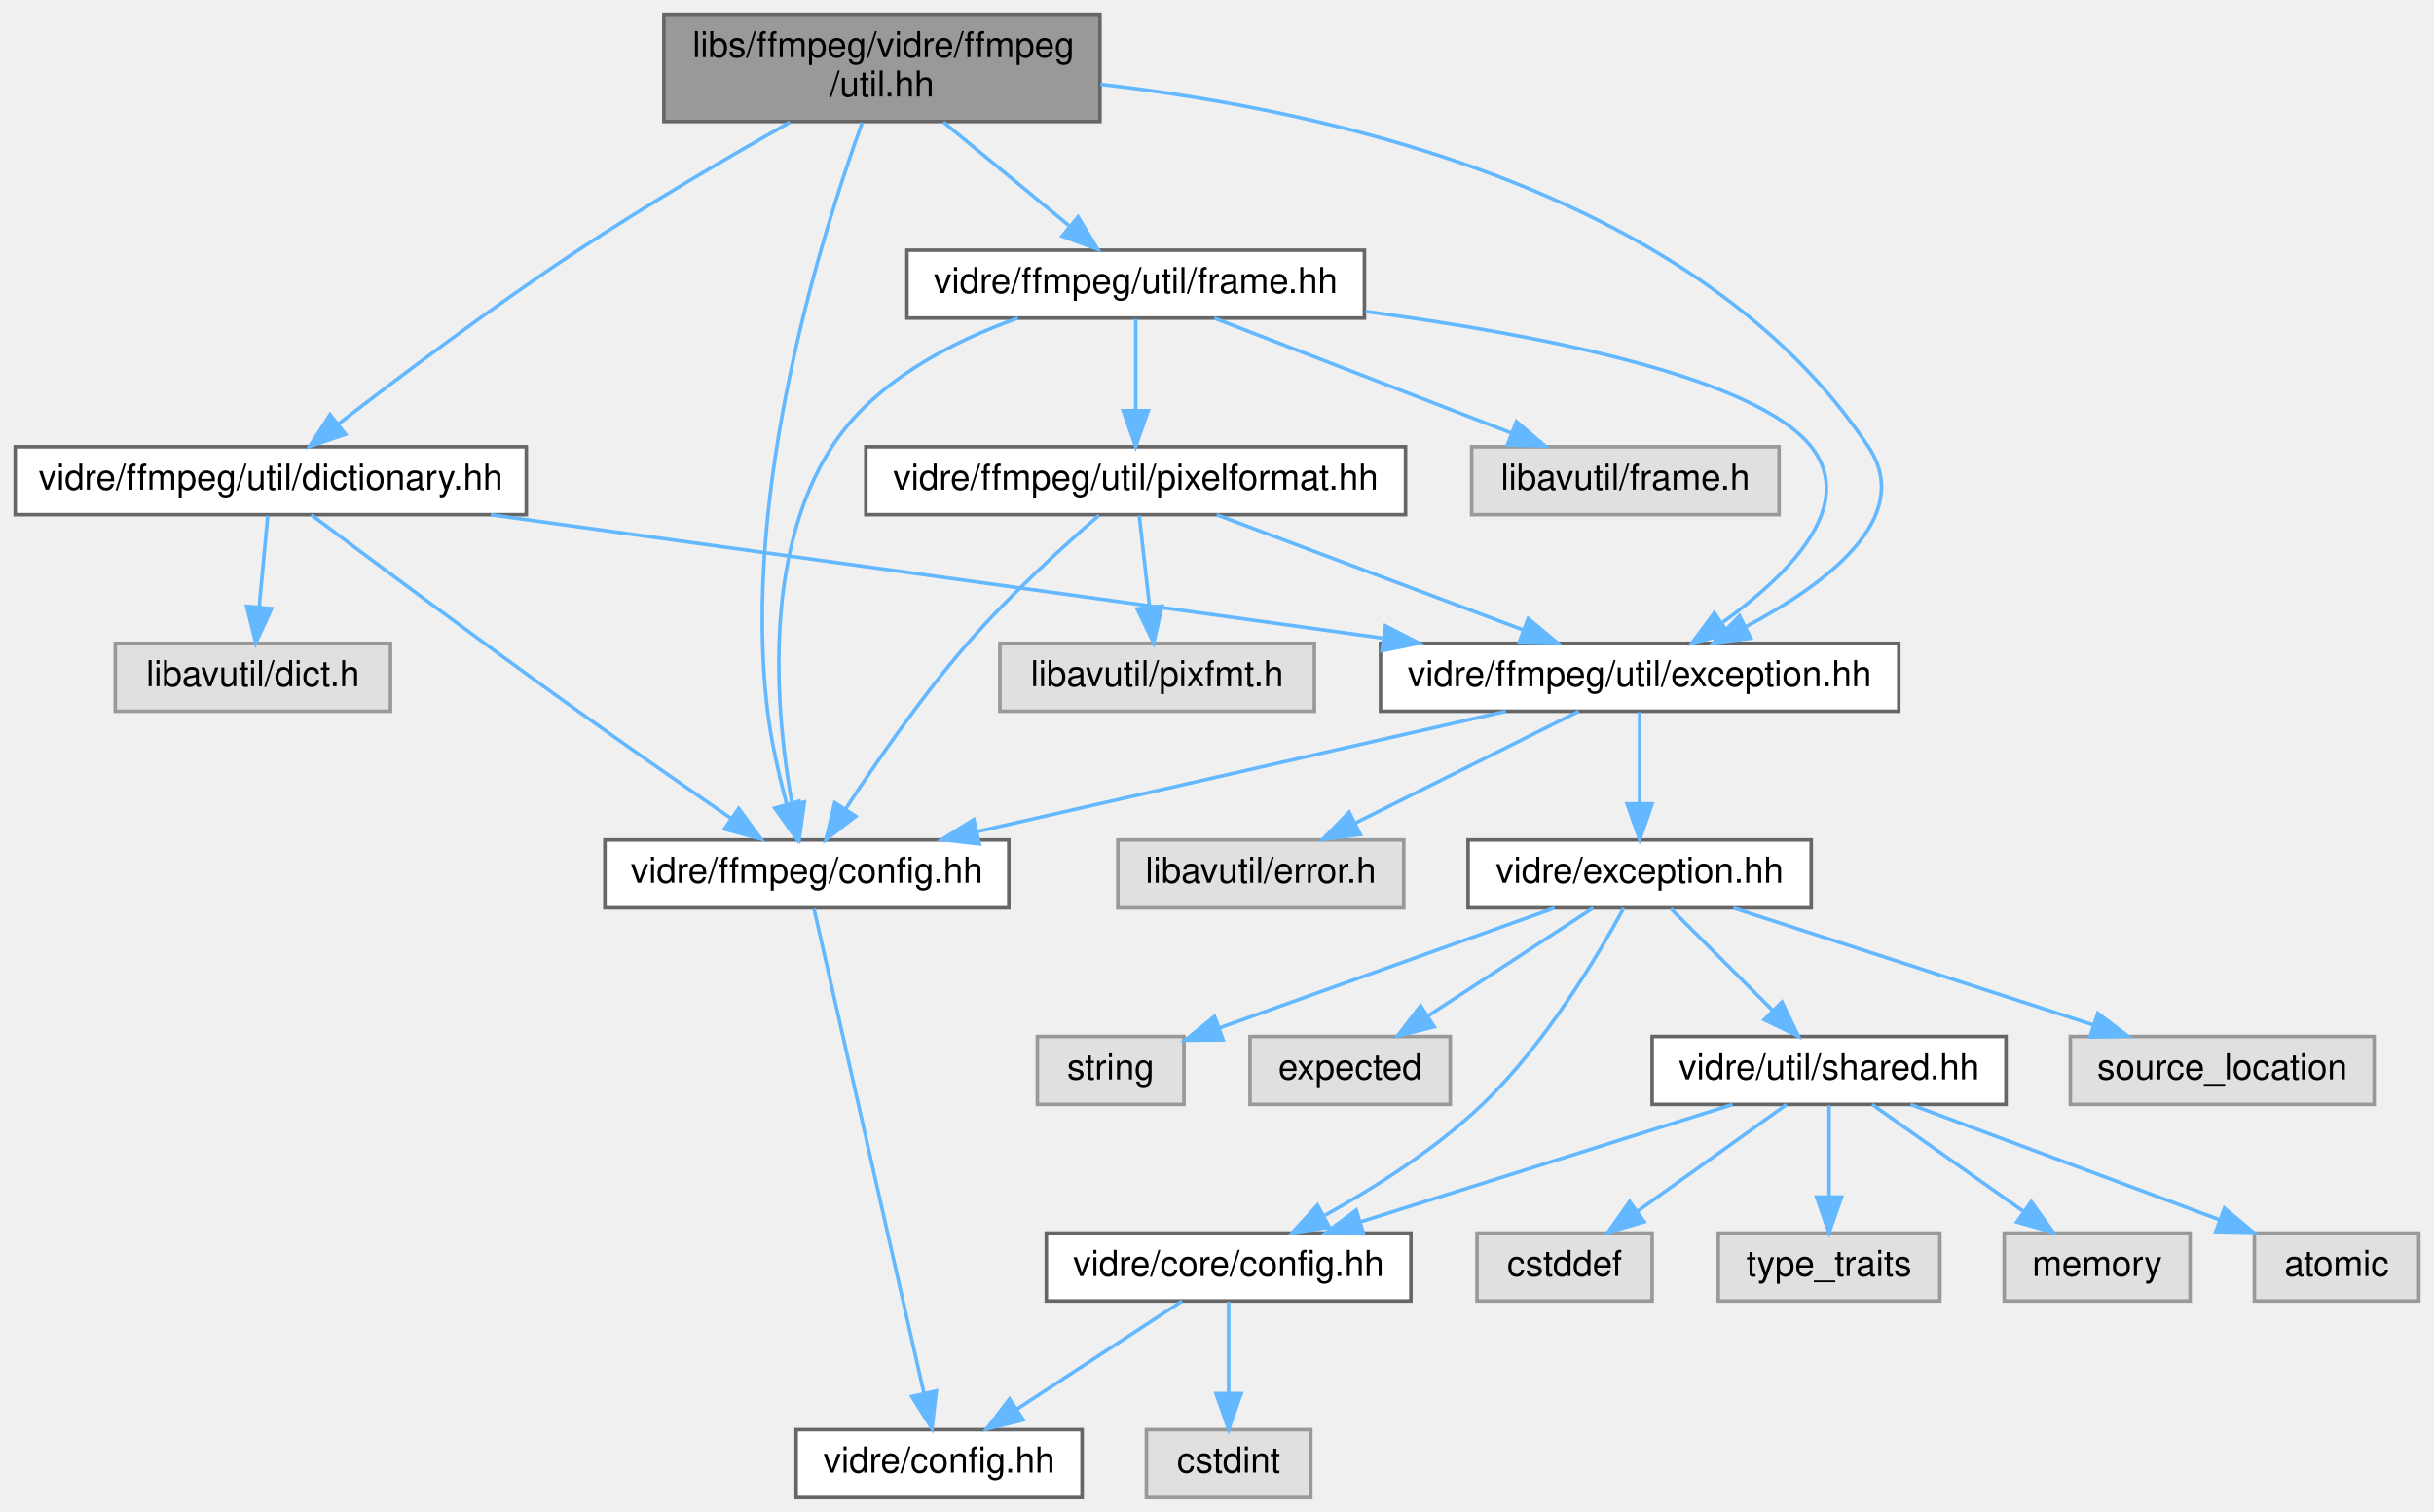
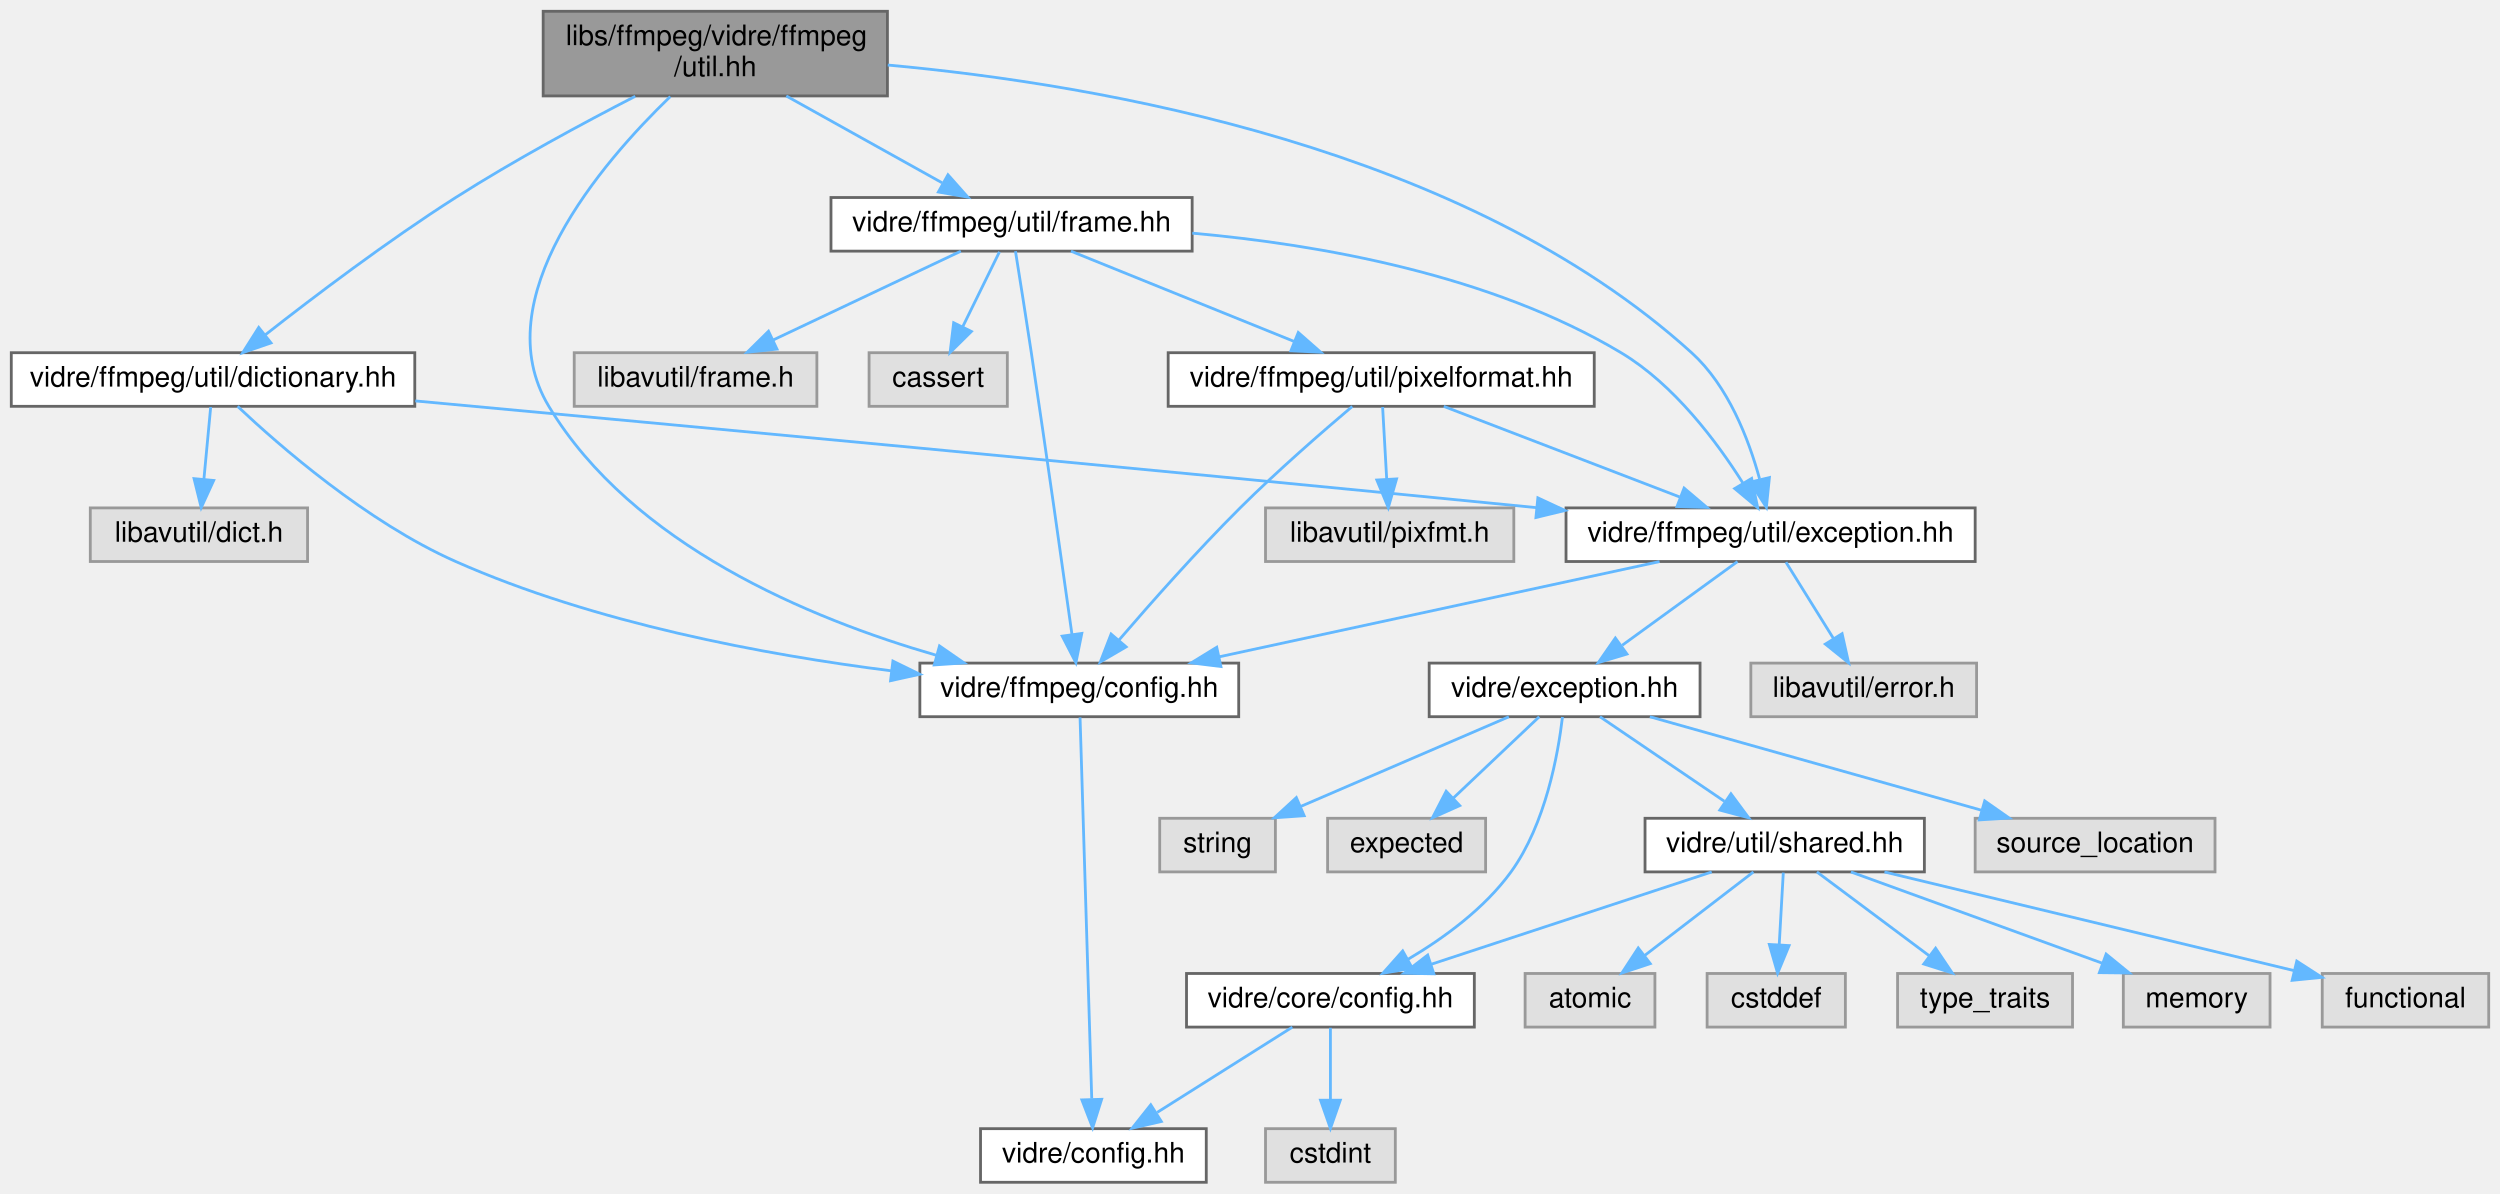
- <svg xmlns="http://www.w3.org/2000/svg" xmlns:xlink="http://www.w3.org/1999/xlink" width="681pt" height="423pt" viewBox="0.00 0.00 680.50 423.00">
+ <svg xmlns="http://www.w3.org/2000/svg" xmlns:xlink="http://www.w3.org/1999/xlink" width="886pt" height="423pt" viewBox="0.00 0.00 886.00 423.00">
  <g id="graph0" class="graph" transform="scale(1 1) rotate(0) translate(4 419)">
    <g id="Node000001" class="node">
      <g id="a_Node000001">
        <a xlink:title=" ">
-           <polygon fill="#999999" stroke="#666666" points="303.5,-415 181.5,-415 181.5,-385 303.5,-385 303.5,-415" />
-           <text text-anchor="start" x="189.5" y="-403" font-family="Helvetica,sans-Serif" font-size="10.00">libs/ffmpeg/vidre/ffmpeg</text>
-           <text text-anchor="middle" x="242.5" y="-392" font-family="Helvetica,sans-Serif" font-size="10.00">/util.hh</text>
+           <polygon fill="#999999" stroke="#666666" points="310.5,-415 188.5,-415 188.5,-385 310.5,-385 310.5,-415" />
+           <text text-anchor="start" x="196.5" y="-403" font-family="Helvetica,sans-Serif" font-size="10.00">libs/ffmpeg/vidre/ffmpeg</text>
+           <text text-anchor="middle" x="249.5" y="-392" font-family="Helvetica,sans-Serif" font-size="10.00">/util.hh</text>
        </a>
      </g>
    </g>
    <g id="Node000002" class="node">
      <g id="a_Node000002">
        <a xlink:href="libs_2ffmpeg_2vidre_2ffmpeg_2config_8hh.html" target="_top" xlink:title=" ">
-           <polygon fill="white" stroke="#666666" points="278,-184 165,-184 165,-165 278,-165 278,-184" />
-           <text text-anchor="middle" x="221.5" y="-172" font-family="Helvetica,sans-Serif" font-size="10.00">vidre/ffmpeg/config.hh</text>
+           <polygon fill="white" stroke="#666666" points="435,-184 322,-184 322,-165 435,-165 435,-184" />
+           <text text-anchor="middle" x="378.5" y="-172" font-family="Helvetica,sans-Serif" font-size="10.00">vidre/ffmpeg/config.hh</text>
        </a>
      </g>
    </g>
    <g id="edge1_Node000001_Node000002" class="edge">
      <g id="a_edge1_Node000001_Node000002">
        <a xlink:title=" ">
-           <path fill="none" stroke="#63b8ff" d="M236.99,-384.7C225.98,-354.46 202.98,-281.74 210.5,-220 211.56,-211.31 213.74,-201.87 215.88,-193.93" />
-           <polygon fill="#63b8ff" stroke="#63b8ff" points="219.27,-194.83 218.67,-184.25 212.54,-192.89 219.27,-194.83" />
+           <path fill="none" stroke="#63b8ff" d="M233.55,-384.78C209.14,-361.23 167.63,-312.99 190.5,-275 220.08,-225.88 282.93,-199.75 327.81,-186.78" />
+           <polygon fill="#63b8ff" stroke="#63b8ff" points="328.96,-190.09 337.67,-184.06 327.1,-183.35 328.96,-190.09" />
        </a>
      </g>
    </g>
    <g id="Node000004" class="node">
      <g id="a_Node000004">
        <a xlink:href="ffmpeg_2vidre_2ffmpeg_2util_2exception_8hh.html" target="_top" xlink:title=" ">
-           <polygon fill="white" stroke="#666666" points="527,-239 382,-239 382,-220 527,-220 527,-239" />
-           <text text-anchor="middle" x="454.5" y="-227" font-family="Helvetica,sans-Serif" font-size="10.00">vidre/ffmpeg/util/exception.hh</text>
+           <polygon fill="white" stroke="#666666" points="696,-239 551,-239 551,-220 696,-220 696,-239" />
+           <text text-anchor="middle" x="623.5" y="-227" font-family="Helvetica,sans-Serif" font-size="10.00">vidre/ffmpeg/util/exception.hh</text>
        </a>
      </g>
    </g>
    <g id="edge3_Node000001_Node000004" class="edge">
      <g id="a_edge3_Node000001_Node000004">
        <a xlink:title=" ">
-           <path fill="none" stroke="#63b8ff" d="M303.65,-395.41C369.56,-387.87 471.36,-364.7 518.5,-294 531.7,-274.2 506.64,-255.52 484.12,-243.61" />
-           <polygon fill="#63b8ff" stroke="#63b8ff" points="485.57,-240.42 475.06,-239.09 482.44,-246.69 485.57,-240.42" />
-         </a>
-       </g>
-     </g>
-     <g id="Node000017" class="node">
-       <g id="a_Node000017">
+           <path fill="none" stroke="#63b8ff" d="M310.63,-395.95C386.42,-389.03 515.35,-366.59 595.5,-294 608.47,-282.26 615.73,-263.41 619.59,-249.29" />
+           <polygon fill="#63b8ff" stroke="#63b8ff" points="623.08,-249.75 622,-239.21 616.27,-248.12 623.08,-249.75" />
+         </a>
+       </g>
+     </g>
+     <g id="Node000018" class="node">
+       <g id="a_Node000018">
        <a xlink:href="dictionary_8hh.html" target="_top" xlink:title=" ">
          <polygon fill="white" stroke="#666666" points="143,-294 0,-294 0,-275 143,-275 143,-294" />
          <text text-anchor="middle" x="71.5" y="-282" font-family="Helvetica,sans-Serif" font-size="10.00">vidre/ffmpeg/util/dictionary.hh</text>
        </a>
      </g>
    </g>
-     <g id="edge19_Node000001_Node000017" class="edge">
-       <g id="a_edge19_Node000001_Node000017">
-         <a xlink:title=" ">
-           <path fill="none" stroke="#63b8ff" d="M216.78,-384.8C199.7,-375.14 176.93,-361.84 157.5,-349 133.76,-333.32 107.62,-313.65 90.46,-300.39" />
-           <polygon fill="#63b8ff" stroke="#63b8ff" points="92.41,-297.47 82.37,-294.1 88.11,-303 92.41,-297.47" />
-         </a>
-       </g>
-     </g>
-     <g id="Node000019" class="node">
-       <g id="a_Node000019">
-         <a xlink:href="frame_8hh.html" target="_top" xlink:title=" ">
-           <polygon fill="white" stroke="#666666" points="377.5,-349 249.5,-349 249.5,-330 377.5,-330 377.5,-349" />
-           <text text-anchor="middle" x="313.5" y="-337" font-family="Helvetica,sans-Serif" font-size="10.00">vidre/ffmpeg/util/frame.hh</text>
-         </a>
-       </g>
-     </g>
-     <g id="edge23_Node000001_Node000019" class="edge">
-       <g id="a_edge23_Node000001_Node000019">
-         <a xlink:title=" ">
-           <path fill="none" stroke="#63b8ff" d="M259.69,-384.84C270.31,-376.09 283.94,-364.85 294.83,-355.88" />
-           <polygon fill="#63b8ff" stroke="#63b8ff" points="297.37,-358.33 302.86,-349.27 292.92,-352.92 297.37,-358.33" />
+     <g id="edge20_Node000001_Node000018" class="edge">
+       <g id="a_edge20_Node000001_Node000018">
+         <a xlink:title=" ">
+           <path fill="none" stroke="#63b8ff" d="M221.14,-384.88C202.65,-375.36 178.2,-362.18 157.5,-349 133.37,-333.64 107.12,-313.75 90.05,-300.36" />
+           <polygon fill="#63b8ff" stroke="#63b8ff" points="92.04,-297.47 82.02,-294.01 87.69,-302.96 92.04,-297.47" />
+         </a>
+       </g>
+     </g>
+     <g id="Node000020" class="node">
+       <g id="a_Node000020">
+         <a xlink:href="ffmpeg_2vidre_2ffmpeg_2util_2frame_8hh.html" target="_top" xlink:title=" ">
+           <polygon fill="white" stroke="#666666" points="418.5,-349 290.5,-349 290.5,-330 418.5,-330 418.5,-349" />
+           <text text-anchor="middle" x="354.5" y="-337" font-family="Helvetica,sans-Serif" font-size="10.00">vidre/ffmpeg/util/frame.hh</text>
+         </a>
+       </g>
+     </g>
+     <g id="edge24_Node000001_Node000020" class="edge">
+       <g id="a_edge24_Node000001_Node000020">
+         <a xlink:title=" ">
+           <path fill="none" stroke="#63b8ff" d="M274.65,-384.99C291.39,-375.66 313.27,-363.47 329.89,-354.21" />
+           <polygon fill="#63b8ff" stroke="#63b8ff" points="331.96,-357.06 338.99,-349.14 328.55,-350.95 331.96,-357.06" />
        </a>
      </g>
    </g>
    <g id="Node000003" class="node">
      <g id="a_Node000003">
        <a xlink:href="vidre_2config_8hh.html" target="_top" xlink:title=" ">
-           <polygon fill="white" stroke="#666666" points="298.5,-19 218.5,-19 218.5,0 298.5,0 298.5,-19" />
-           <text text-anchor="middle" x="258.5" y="-7" font-family="Helvetica,sans-Serif" font-size="10.00">vidre/config.hh</text>
+           <polygon fill="white" stroke="#666666" points="423.5,-19 343.5,-19 343.5,0 423.5,0 423.5,-19" />
+           <text text-anchor="middle" x="383.5" y="-7" font-family="Helvetica,sans-Serif" font-size="10.00">vidre/config.hh</text>
        </a>
      </g>
    </g>
    <g id="edge2_Node000002_Node000003" class="edge">
      <g id="a_edge2_Node000002_Node000003">
        <a xlink:title=" ">
-           <path fill="none" stroke="#63b8ff" d="M223.49,-164.74C229.29,-139.2 246.26,-64.43 254.25,-29.23" />
-           <polygon fill="#63b8ff" stroke="#63b8ff" points="257.7,-29.83 256.5,-19.31 250.87,-28.28 257.7,-29.83" />
+           <path fill="none" stroke="#63b8ff" d="M378.77,-164.74C379.55,-139.31 381.83,-65.08 382.91,-29.69" />
+           <polygon fill="#63b8ff" stroke="#63b8ff" points="386.42,-29.41 383.23,-19.31 379.42,-29.19 386.42,-29.41" />
        </a>
      </g>
    </g>
    <g id="edge4_Node000004_Node000002" class="edge">
      <g id="a_edge4_Node000004_Node000002">
        <a xlink:title=" ">
-           <path fill="none" stroke="#63b8ff" d="M417.06,-219.98C376.85,-210.84 312.82,-196.27 269.06,-186.32" />
-           <polygon fill="#63b8ff" stroke="#63b8ff" points="269.76,-182.89 259.23,-184.08 268.2,-189.71 269.76,-182.89" />
+           <path fill="none" stroke="#63b8ff" d="M584.14,-219.98C541.76,-210.82 474.24,-196.21 428.22,-186.26" />
+           <polygon fill="#63b8ff" stroke="#63b8ff" points="428.69,-182.78 418.17,-184.08 427.21,-189.62 428.69,-182.78" />
        </a>
      </g>
    </g>
    <g id="Node000005" class="node">
      <g id="a_Node000005">
        <a xlink:href="core_2vidre_2exception_8hh.html" target="_top" xlink:title=" ">
-           <polygon fill="white" stroke="#666666" points="502.5,-184 406.5,-184 406.5,-165 502.5,-165 502.5,-184" />
-           <text text-anchor="middle" x="454.5" y="-172" font-family="Helvetica,sans-Serif" font-size="10.00">vidre/exception.hh</text>
+           <polygon fill="white" stroke="#666666" points="598.5,-184 502.5,-184 502.5,-165 598.5,-165 598.5,-184" />
+           <text text-anchor="middle" x="550.5" y="-172" font-family="Helvetica,sans-Serif" font-size="10.00">vidre/exception.hh</text>
        </a>
      </g>
    </g>
    <g id="edge5_Node000004_Node000005" class="edge">
      <g id="a_edge5_Node000004_Node000005">
        <a xlink:title=" ">
-           <path fill="none" stroke="#63b8ff" d="M454.5,-219.75C454.5,-212.8 454.5,-202.85 454.5,-194.13" />
-           <polygon fill="#63b8ff" stroke="#63b8ff" points="458,-194.09 454.5,-184.09 451,-194.09 458,-194.09" />
-         </a>
-       </g>
-     </g>
-     <g id="Node000016" class="node">
-       <g id="a_Node000016">
-         <a xlink:title=" ">
-           <polygon fill="#e0e0e0" stroke="#999999" points="388.5,-184 308.5,-184 308.5,-165 388.5,-165 388.5,-184" />
-           <text text-anchor="middle" x="348.5" y="-172" font-family="Helvetica,sans-Serif" font-size="10.00">libavutil/error.h</text>
-         </a>
-       </g>
-     </g>
-     <g id="edge18_Node000004_Node000016" class="edge">
-       <g id="a_edge18_Node000004_Node000016">
-         <a xlink:title=" ">
-           <path fill="none" stroke="#63b8ff" d="M437.47,-219.98C420.57,-211.54 394.44,-198.47 374.86,-188.68" />
-           <polygon fill="#63b8ff" stroke="#63b8ff" points="376.35,-185.51 365.84,-184.17 373.22,-191.77 376.35,-185.51" />
+           <path fill="none" stroke="#63b8ff" d="M611.77,-219.98C600.77,-212 584.08,-199.88 570.9,-190.31" />
+           <polygon fill="#63b8ff" stroke="#63b8ff" points="572.59,-187.21 562.44,-184.17 568.48,-192.88 572.59,-187.21" />
+         </a>
+       </g>
+     </g>
+     <g id="Node000017" class="node">
+       <g id="a_Node000017">
+         <a xlink:title=" ">
+           <polygon fill="#e0e0e0" stroke="#999999" points="696.5,-184 616.5,-184 616.5,-165 696.5,-165 696.5,-184" />
+           <text text-anchor="middle" x="656.5" y="-172" font-family="Helvetica,sans-Serif" font-size="10.00">libavutil/error.h</text>
+         </a>
+       </g>
+     </g>
+     <g id="edge19_Node000004_Node000017" class="edge">
+       <g id="a_edge19_Node000004_Node000017">
+         <a xlink:title=" ">
+           <path fill="none" stroke="#63b8ff" d="M628.95,-219.75C633.51,-212.42 640.17,-201.73 645.79,-192.7" />
+           <polygon fill="#63b8ff" stroke="#63b8ff" points="648.84,-194.43 651.15,-184.09 642.9,-190.73 648.84,-194.43" />
        </a>
      </g>
    </g>
    <g id="Node000006" class="node">
      <g id="a_Node000006">
        <a xlink:href="libs_2core_2vidre_2core_2config_8hh.html" target="_top" xlink:title=" ">
-           <polygon fill="white" stroke="#666666" points="390.5,-74 288.5,-74 288.5,-55 390.5,-55 390.5,-74" />
-           <text text-anchor="middle" x="339.5" y="-62" font-family="Helvetica,sans-Serif" font-size="10.00">vidre/core/config.hh</text>
+           <polygon fill="white" stroke="#666666" points="518.5,-74 416.5,-74 416.5,-55 518.5,-55 518.5,-74" />
+           <text text-anchor="middle" x="467.5" y="-62" font-family="Helvetica,sans-Serif" font-size="10.00">vidre/core/config.hh</text>
        </a>
      </g>
    </g>
    <g id="edge6_Node000005_Node000006" class="edge">
      <g id="a_edge6_Node000005_Node000006">
        <a xlink:title=" ">
-           <path fill="none" stroke="#63b8ff" d="M450.02,-164.88C442.95,-151.84 428.15,-126.86 410.5,-110 397.51,-97.59 380.53,-86.8 366.43,-78.95" />
-           <polygon fill="#63b8ff" stroke="#63b8ff" points="367.68,-75.65 357.21,-74 364.37,-81.82 367.68,-75.65" />
+           <path fill="none" stroke="#63b8ff" d="M549.74,-164.9C548.21,-151.9 543.79,-126.96 531.5,-110 522.11,-97.04 507.73,-86.55 494.98,-79.02" />
+           <polygon fill="#63b8ff" stroke="#63b8ff" points="496.52,-75.87 486.08,-74.07 493.12,-81.99 496.52,-75.87" />
        </a>
      </g>
    </g>
    <g id="Node000008" class="node">
      <g id="a_Node000008">
        <a xlink:href="util_2shared_8hh.html" target="_top" xlink:title=" ">
-           <polygon fill="white" stroke="#666666" points="557,-129 458,-129 458,-110 557,-110 557,-129" />
-           <text text-anchor="middle" x="507.5" y="-117" font-family="Helvetica,sans-Serif" font-size="10.00">vidre/util/shared.hh</text>
+           <polygon fill="white" stroke="#666666" points="678,-129 579,-129 579,-110 678,-110 678,-129" />
+           <text text-anchor="middle" x="628.5" y="-117" font-family="Helvetica,sans-Serif" font-size="10.00">vidre/util/shared.hh</text>
        </a>
      </g>
    </g>
    <g id="edge9_Node000005_Node000008" class="edge">
      <g id="a_edge9_Node000005_Node000008">
        <a xlink:title=" ">
-           <path fill="none" stroke="#63b8ff" d="M463.25,-164.75C470.97,-157.03 482.4,-145.6 491.72,-136.28" />
-           <polygon fill="#63b8ff" stroke="#63b8ff" points="494.31,-138.64 498.91,-129.09 489.36,-133.69 494.31,-138.64" />
+           <path fill="none" stroke="#63b8ff" d="M563.03,-164.98C574.9,-156.92 592.96,-144.65 607.11,-135.03" />
+           <polygon fill="#63b8ff" stroke="#63b8ff" points="609.44,-137.69 615.74,-129.17 605.5,-131.9 609.44,-137.69" />
+         </a>
+       </g>
+     </g>
+     <g id="Node000014" class="node">
+       <g id="a_Node000014">
+         <a xlink:title=" ">
+           <polygon fill="#e0e0e0" stroke="#999999" points="781,-129 696,-129 696,-110 781,-110 781,-129" />
+           <text text-anchor="middle" x="738.5" y="-117" font-family="Helvetica,sans-Serif" font-size="10.00">source_location</text>
+         </a>
+       </g>
+     </g>
+     <g id="edge16_Node000005_Node000014" class="edge">
+       <g id="a_edge16_Node000005_Node000014">
+         <a xlink:title=" ">
+           <path fill="none" stroke="#63b8ff" d="M580.71,-164.98C612.54,-156.01 662.86,-141.82 698.1,-131.89" />
+           <polygon fill="#63b8ff" stroke="#63b8ff" points="699.38,-135.16 708.06,-129.08 697.48,-128.43 699.38,-135.16" />
+         </a>
+       </g>
+     </g>
+     <g id="Node000015" class="node">
+       <g id="a_Node000015">
+         <a xlink:title=" ">
+           <polygon fill="#e0e0e0" stroke="#999999" points="448,-129 407,-129 407,-110 448,-110 448,-129" />
+           <text text-anchor="middle" x="427.5" y="-117" font-family="Helvetica,sans-Serif" font-size="10.00">string</text>
+         </a>
+       </g>
+     </g>
+     <g id="edge17_Node000005_Node000015" class="edge">
+       <g id="a_edge17_Node000005_Node000015">
+         <a xlink:title=" ">
+           <path fill="none" stroke="#63b8ff" d="M530.74,-164.98C510.77,-156.38 479.7,-142.99 456.85,-133.15" />
+           <polygon fill="#63b8ff" stroke="#63b8ff" points="458.19,-129.91 447.62,-129.17 455.42,-136.34 458.19,-129.91" />
+         </a>
+       </g>
+     </g>
+     <g id="Node000016" class="node">
+       <g id="a_Node000016">
+         <a xlink:title=" ">
+           <polygon fill="#e0e0e0" stroke="#999999" points="522.5,-129 466.5,-129 466.5,-110 522.5,-110 522.5,-129" />
+           <text text-anchor="middle" x="494.5" y="-117" font-family="Helvetica,sans-Serif" font-size="10.00">expected</text>
+         </a>
+       </g>
+     </g>
+     <g id="edge18_Node000005_Node000016" class="edge">
+       <g id="a_edge18_Node000005_Node000016">
+         <a xlink:title=" ">
+           <path fill="none" stroke="#63b8ff" d="M541.5,-164.98C533.31,-157.23 520.99,-145.58 511.03,-136.14" />
+           <polygon fill="#63b8ff" stroke="#63b8ff" points="513.33,-133.5 503.66,-129.17 508.52,-138.59 513.33,-133.5" />
+         </a>
+       </g>
+     </g>
+     <g id="edge7_Node000006_Node000003" class="edge">
+       <g id="a_edge7_Node000006_Node000003">
+         <a xlink:title=" ">
+           <path fill="none" stroke="#63b8ff" d="M454,-54.98C441.1,-46.84 421.4,-34.41 406.1,-24.76" />
+           <polygon fill="#63b8ff" stroke="#63b8ff" points="407.57,-21.55 397.24,-19.17 403.83,-27.47 407.57,-21.55" />
+         </a>
+       </g>
+     </g>
+     <g id="Node000007" class="node">
+       <g id="a_Node000007">
+         <a xlink:title=" ">
+           <polygon fill="#e0e0e0" stroke="#999999" points="490.5,-19 444.5,-19 444.5,0 490.5,0 490.5,-19" />
+           <text text-anchor="middle" x="467.5" y="-7" font-family="Helvetica,sans-Serif" font-size="10.00">cstdint</text>
+         </a>
+       </g>
+     </g>
+     <g id="edge8_Node000006_Node000007" class="edge">
+       <g id="a_edge8_Node000006_Node000007">
+         <a xlink:title=" ">
+           <path fill="none" stroke="#63b8ff" d="M467.5,-54.75C467.5,-47.8 467.5,-37.85 467.5,-29.13" />
+           <polygon fill="#63b8ff" stroke="#63b8ff" points="471,-29.09 467.5,-19.09 464,-29.09 471,-29.09" />
+         </a>
+       </g>
+     </g>
+     <g id="edge10_Node000008_Node000006" class="edge">
+       <g id="a_edge10_Node000008_Node000006">
+         <a xlink:title=" ">
+           <path fill="none" stroke="#63b8ff" d="M602.63,-109.98C575.72,-101.13 533.38,-87.19 503.27,-77.28" />
+           <polygon fill="#63b8ff" stroke="#63b8ff" points="504.16,-73.88 493.57,-74.08 501.97,-80.53 504.16,-73.88" />
+         </a>
+       </g>
+     </g>
+     <g id="Node000009" class="node">
+       <g id="a_Node000009">
+         <a xlink:title=" ">
+           <polygon fill="#e0e0e0" stroke="#999999" points="582.5,-74 536.5,-74 536.5,-55 582.5,-55 582.5,-74" />
+           <text text-anchor="middle" x="559.5" y="-62" font-family="Helvetica,sans-Serif" font-size="10.00">atomic</text>
+         </a>
+       </g>
+     </g>
+     <g id="edge11_Node000008_Node000009" class="edge">
+       <g id="a_edge11_Node000008_Node000009">
+         <a xlink:title=" ">
+           <path fill="none" stroke="#63b8ff" d="M617.41,-109.98C607.01,-102 591.24,-89.88 578.78,-80.31" />
+           <polygon fill="#63b8ff" stroke="#63b8ff" points="580.85,-77.49 570.79,-74.17 576.59,-83.04 580.85,-77.49" />
+         </a>
+       </g>
+     </g>
+     <g id="Node000010" class="node">
+       <g id="a_Node000010">
+         <a xlink:title=" ">
+           <polygon fill="#e0e0e0" stroke="#999999" points="650,-74 601,-74 601,-55 650,-55 650,-74" />
+           <text text-anchor="middle" x="625.5" y="-62" font-family="Helvetica,sans-Serif" font-size="10.00">cstddef</text>
+         </a>
+       </g>
+     </g>
+     <g id="edge12_Node000008_Node000010" class="edge">
+       <g id="a_edge12_Node000008_Node000010">
+         <a xlink:title=" ">
+           <path fill="none" stroke="#63b8ff" d="M628,-109.75C627.61,-102.8 627.05,-92.85 626.55,-84.13" />
+           <polygon fill="#63b8ff" stroke="#63b8ff" points="630.05,-83.88 625.99,-74.09 623.06,-84.27 630.05,-83.88" />
+         </a>
+       </g>
+     </g>
+     <g id="Node000011" class="node">
+       <g id="a_Node000011">
+         <a xlink:title=" ">
+           <polygon fill="#e0e0e0" stroke="#999999" points="730.5,-74 668.5,-74 668.5,-55 730.5,-55 730.5,-74" />
+           <text text-anchor="middle" x="699.5" y="-62" font-family="Helvetica,sans-Serif" font-size="10.00">type_traits</text>
+         </a>
+       </g>
+     </g>
+     <g id="edge13_Node000008_Node000011" class="edge">
+       <g id="a_edge13_Node000008_Node000011">
+         <a xlink:title=" ">
+           <path fill="none" stroke="#63b8ff" d="M639.91,-109.98C650.61,-102 666.84,-89.88 679.66,-80.31" />
+           <polygon fill="#63b8ff" stroke="#63b8ff" points="681.97,-82.96 687.89,-74.17 677.78,-77.35 681.97,-82.96" />
+         </a>
+       </g>
+     </g>
+     <g id="Node000012" class="node">
+       <g id="a_Node000012">
+         <a xlink:title=" ">
+           <polygon fill="#e0e0e0" stroke="#999999" points="800.5,-74 748.5,-74 748.5,-55 800.5,-55 800.5,-74" />
+           <text text-anchor="middle" x="774.5" y="-62" font-family="Helvetica,sans-Serif" font-size="10.00">memory</text>
+         </a>
+       </g>
+     </g>
+     <g id="edge14_Node000008_Node000012" class="edge">
+       <g id="a_edge14_Node000008_Node000012">
+         <a xlink:title=" ">
+           <path fill="none" stroke="#63b8ff" d="M651.96,-109.98C676.08,-101.23 713.87,-87.51 741.1,-77.62" />
+           <polygon fill="#63b8ff" stroke="#63b8ff" points="742.41,-80.87 750.62,-74.17 740.02,-74.29 742.41,-80.87" />
        </a>
      </g>
    </g>
    <g id="Node000013" class="node">
      <g id="a_Node000013">
        <a xlink:title=" ">
-           <polygon fill="#e0e0e0" stroke="#999999" points="660,-129 575,-129 575,-110 660,-110 660,-129" />
-           <text text-anchor="middle" x="617.5" y="-117" font-family="Helvetica,sans-Serif" font-size="10.00">source_location</text>
-         </a>
-       </g>
-     </g>
-     <g id="edge15_Node000005_Node000013" class="edge">
-       <g id="a_edge15_Node000005_Node000013">
-         <a xlink:title=" ">
-           <path fill="none" stroke="#63b8ff" d="M480.69,-164.98C507.94,-156.13 550.8,-142.19 581.28,-132.28" />
-           <polygon fill="#63b8ff" stroke="#63b8ff" points="582.68,-135.5 591.11,-129.08 580.51,-128.85 582.68,-135.5" />
-         </a>
-       </g>
-     </g>
-     <g id="Node000014" class="node">
-       <g id="a_Node000014">
-         <a xlink:title=" ">
-           <polygon fill="#e0e0e0" stroke="#999999" points="327,-129 286,-129 286,-110 327,-110 327,-129" />
-           <text text-anchor="middle" x="306.5" y="-117" font-family="Helvetica,sans-Serif" font-size="10.00">string</text>
-         </a>
-       </g>
-     </g>
-     <g id="edge16_Node000005_Node000014" class="edge">
-       <g id="a_edge16_Node000005_Node000014">
-         <a xlink:title=" ">
-           <path fill="none" stroke="#63b8ff" d="M430.72,-164.98C405.25,-155.86 364.75,-141.36 336.96,-131.41" />
-           <polygon fill="#63b8ff" stroke="#63b8ff" points="337.94,-128.04 327.35,-127.97 335.58,-134.63 337.94,-128.04" />
-         </a>
-       </g>
-     </g>
-     <g id="Node000015" class="node">
-       <g id="a_Node000015">
-         <a xlink:title=" ">
-           <polygon fill="#e0e0e0" stroke="#999999" points="401.5,-129 345.5,-129 345.5,-110 401.5,-110 401.5,-129" />
-           <text text-anchor="middle" x="373.5" y="-117" font-family="Helvetica,sans-Serif" font-size="10.00">expected</text>
-         </a>
-       </g>
-     </g>
-     <g id="edge17_Node000005_Node000015" class="edge">
-       <g id="a_edge17_Node000005_Node000015">
-         <a xlink:title=" ">
-           <path fill="none" stroke="#63b8ff" d="M441.49,-164.98C429.04,-156.84 410.04,-144.41 395.29,-134.76" />
-           <polygon fill="#63b8ff" stroke="#63b8ff" points="397.04,-131.72 386.75,-129.17 393.2,-137.57 397.04,-131.72" />
-         </a>
-       </g>
-     </g>
-     <g id="edge7_Node000006_Node000003" class="edge">
-       <g id="a_edge7_Node000006_Node000003">
-         <a xlink:title=" ">
-           <path fill="none" stroke="#63b8ff" d="M326.49,-54.98C314.04,-46.84 295.04,-34.41 280.29,-24.76" />
-           <polygon fill="#63b8ff" stroke="#63b8ff" points="282.04,-21.72 271.75,-19.17 278.2,-27.57 282.04,-21.72" />
-         </a>
-       </g>
-     </g>
-     <g id="Node000007" class="node">
-       <g id="a_Node000007">
-         <a xlink:title=" ">
-           <polygon fill="#e0e0e0" stroke="#999999" points="362.5,-19 316.5,-19 316.5,0 362.5,0 362.5,-19" />
-           <text text-anchor="middle" x="339.5" y="-7" font-family="Helvetica,sans-Serif" font-size="10.00">cstdint</text>
-         </a>
-       </g>
-     </g>
-     <g id="edge8_Node000006_Node000007" class="edge">
-       <g id="a_edge8_Node000006_Node000007">
-         <a xlink:title=" ">
-           <path fill="none" stroke="#63b8ff" d="M339.5,-54.75C339.5,-47.8 339.5,-37.85 339.5,-29.13" />
-           <polygon fill="#63b8ff" stroke="#63b8ff" points="343,-29.09 339.5,-19.09 336,-29.09 343,-29.09" />
-         </a>
-       </g>
-     </g>
-     <g id="edge10_Node000008_Node000006" class="edge">
-       <g id="a_edge10_Node000008_Node000006">
-         <a xlink:title=" ">
-           <path fill="none" stroke="#63b8ff" d="M480.51,-109.98C452.3,-101.09 407.86,-87.07 376.42,-77.15" />
-           <polygon fill="#63b8ff" stroke="#63b8ff" points="377.29,-73.75 366.7,-74.08 375.19,-80.43 377.29,-73.75" />
-         </a>
-       </g>
-     </g>
-     <g id="Node000009" class="node">
-       <g id="a_Node000009">
-         <a xlink:title=" ">
-           <polygon fill="#e0e0e0" stroke="#999999" points="672.5,-74 626.5,-74 626.5,-55 672.5,-55 672.5,-74" />
-           <text text-anchor="middle" x="649.5" y="-62" font-family="Helvetica,sans-Serif" font-size="10.00">atomic</text>
-         </a>
-       </g>
-     </g>
-     <g id="edge11_Node000008_Node000009" class="edge">
-       <g id="a_edge11_Node000008_Node000009">
-         <a xlink:title=" ">
-           <path fill="none" stroke="#63b8ff" d="M530.31,-109.98C553.67,-101.27 590.2,-87.63 616.67,-77.75" />
-           <polygon fill="#63b8ff" stroke="#63b8ff" points="618.13,-80.95 626.27,-74.17 615.68,-74.39 618.13,-80.95" />
-         </a>
-       </g>
-     </g>
-     <g id="Node000010" class="node">
-       <g id="a_Node000010">
-         <a xlink:title=" ">
-           <polygon fill="#e0e0e0" stroke="#999999" points="458,-74 409,-74 409,-55 458,-55 458,-74" />
-           <text text-anchor="middle" x="433.5" y="-62" font-family="Helvetica,sans-Serif" font-size="10.00">cstddef</text>
-         </a>
-       </g>
-     </g>
-     <g id="edge12_Node000008_Node000010" class="edge">
-       <g id="a_edge12_Node000008_Node000010">
-         <a xlink:title=" ">
-           <path fill="none" stroke="#63b8ff" d="M495.61,-109.98C484.35,-101.92 467.21,-89.65 453.79,-80.03" />
-           <polygon fill="#63b8ff" stroke="#63b8ff" points="455.77,-77.15 445.61,-74.17 451.7,-82.84 455.77,-77.15" />
-         </a>
-       </g>
-     </g>
-     <g id="Node000011" class="node">
-       <g id="a_Node000011">
-         <a xlink:title=" ">
-           <polygon fill="#e0e0e0" stroke="#999999" points="538.5,-74 476.5,-74 476.5,-55 538.5,-55 538.5,-74" />
-           <text text-anchor="middle" x="507.5" y="-62" font-family="Helvetica,sans-Serif" font-size="10.00">type_traits</text>
-         </a>
-       </g>
-     </g>
-     <g id="edge13_Node000008_Node000011" class="edge">
-       <g id="a_edge13_Node000008_Node000011">
-         <a xlink:title=" ">
-           <path fill="none" stroke="#63b8ff" d="M507.5,-109.75C507.5,-102.8 507.5,-92.85 507.5,-84.13" />
-           <polygon fill="#63b8ff" stroke="#63b8ff" points="511,-84.09 507.5,-74.09 504,-84.09 511,-84.09" />
-         </a>
-       </g>
-     </g>
-     <g id="Node000012" class="node">
-       <g id="a_Node000012">
-         <a xlink:title=" ">
-           <polygon fill="#e0e0e0" stroke="#999999" points="608.5,-74 556.5,-74 556.5,-55 608.5,-55 608.5,-74" />
-           <text text-anchor="middle" x="582.5" y="-62" font-family="Helvetica,sans-Serif" font-size="10.00">memory</text>
-         </a>
-       </g>
-     </g>
-     <g id="edge14_Node000008_Node000012" class="edge">
-       <g id="a_edge14_Node000008_Node000012">
-         <a xlink:title=" ">
-           <path fill="none" stroke="#63b8ff" d="M519.55,-109.98C530.96,-101.92 548.33,-89.65 561.93,-80.03" />
-           <polygon fill="#63b8ff" stroke="#63b8ff" points="564.08,-82.8 570.23,-74.17 560.04,-77.08 564.08,-82.8" />
-         </a>
-       </g>
-     </g>
-     <g id="edge20_Node000017_Node000002" class="edge">
-       <g id="a_edge20_Node000017_Node000002">
-         <a xlink:title=" ">
-           <path fill="none" stroke="#63b8ff" d="M82.83,-274.97C99.21,-262.69 130.5,-239.35 157.5,-220 171.66,-209.85 187.77,-198.65 200.28,-190.03" />
-           <polygon fill="#63b8ff" stroke="#63b8ff" points="202.42,-192.81 208.68,-184.26 198.45,-187.04 202.42,-192.81" />
-         </a>
-       </g>
-     </g>
-     <g id="edge21_Node000017_Node000004" class="edge">
-       <g id="a_edge21_Node000017_Node000004">
-         <a xlink:title=" ">
-           <path fill="none" stroke="#63b8ff" d="M133.04,-274.98C201.06,-265.57 310.5,-250.43 382.46,-240.47" />
-           <polygon fill="#63b8ff" stroke="#63b8ff" points="383.37,-243.88 392.8,-239.04 382.41,-236.94 383.37,-243.88" />
-         </a>
-       </g>
-     </g>
-     <g id="Node000018" class="node">
-       <g id="a_Node000018">
+           <polygon fill="#e0e0e0" stroke="#999999" points="878,-74 819,-74 819,-55 878,-55 878,-74" />
+           <text text-anchor="middle" x="848.5" y="-62" font-family="Helvetica,sans-Serif" font-size="10.00">functional</text>
+         </a>
+       </g>
+     </g>
+     <g id="edge15_Node000008_Node000013" class="edge">
+       <g id="a_edge15_Node000008_Node000013">
+         <a xlink:title=" ">
+           <path fill="none" stroke="#63b8ff" d="M663.85,-109.98C703.49,-100.44 767.61,-84.99 808.91,-75.04" />
+           <polygon fill="#63b8ff" stroke="#63b8ff" points="809.98,-78.38 818.88,-72.63 808.34,-71.57 809.98,-78.38" />
+         </a>
+       </g>
+     </g>
+     <g id="edge21_Node000018_Node000002" class="edge">
+       <g id="a_edge21_Node000018_Node000002">
+         <a xlink:title=" ">
+           <path fill="none" stroke="#63b8ff" d="M80.2,-274.99C94.84,-261.17 125.94,-233.99 157.5,-220 206.73,-198.17 266.88,-186.95 311.99,-181.24" />
+           <polygon fill="#63b8ff" stroke="#63b8ff" points="312.45,-184.71 321.96,-180.04 311.61,-177.76 312.45,-184.71" />
+         </a>
+       </g>
+     </g>
+     <g id="edge22_Node000018_Node000004" class="edge">
+       <g id="a_edge22_Node000018_Node000004">
+         <a xlink:title=" ">
+           <path fill="none" stroke="#63b8ff" d="M143.18,-276.91C233.29,-268.59 393.02,-253.68 540.48,-239.09" />
+           <polygon fill="#63b8ff" stroke="#63b8ff" points="541.02,-242.56 550.63,-238.09 540.33,-235.59 541.02,-242.56" />
+         </a>
+       </g>
+     </g>
+     <g id="Node000019" class="node">
+       <g id="a_Node000019">
        <a xlink:title=" ">
          <polygon fill="#e0e0e0" stroke="#999999" points="105,-239 28,-239 28,-220 105,-220 105,-239" />
          <text text-anchor="middle" x="66.5" y="-227" font-family="Helvetica,sans-Serif" font-size="10.00">libavutil/dict.h</text>
        </a>
      </g>
    </g>
-     <g id="edge22_Node000017_Node000018" class="edge">
-       <g id="a_edge22_Node000017_Node000018">
+     <g id="edge23_Node000018_Node000019" class="edge">
+       <g id="a_edge23_Node000018_Node000019">
        <a xlink:title=" ">
          <path fill="none" stroke="#63b8ff" d="M70.67,-274.75C70.02,-267.8 69.08,-257.85 68.26,-249.13" />
          <polygon fill="#63b8ff" stroke="#63b8ff" points="71.73,-248.72 67.31,-239.09 64.77,-249.37 71.73,-248.72" />
        </a>
      </g>
    </g>
-     <g id="edge24_Node000019_Node000002" class="edge">
-       <g id="a_edge24_Node000019_Node000002">
-         <a xlink:title=" ">
-           <path fill="none" stroke="#63b8ff" d="M280.54,-329.99C261.99,-323.38 240.25,-312.19 228.5,-294 208.81,-263.53 212.89,-218.93 217.36,-194.04" />
-           <polygon fill="#63b8ff" stroke="#63b8ff" points="220.81,-194.61 219.36,-184.12 213.95,-193.23 220.81,-194.61" />
-         </a>
-       </g>
-     </g>
-     <g id="edge25_Node000019_Node000004" class="edge">
-       <g id="a_edge25_Node000019_Node000004">
-         <a xlink:title=" ">
-           <path fill="none" stroke="#63b8ff" d="M377.76,-331.86C426.26,-325.37 487.01,-313.56 502.5,-294 515.7,-277.33 495.7,-257.77 477.64,-244.81" />
-           <polygon fill="#63b8ff" stroke="#63b8ff" points="479.33,-241.72 469.08,-239.02 475.4,-247.52 479.33,-241.72" />
-         </a>
-       </g>
-     </g>
-     <g id="Node000020" class="node">
-       <g id="a_Node000020">
+     <g id="edge25_Node000020_Node000002" class="edge">
+       <g id="a_edge25_Node000020_Node000002">
+         <a xlink:title=" ">
+           <path fill="none" stroke="#63b8ff" d="M355.88,-329.97C357.31,-321.02 359.62,-306.53 361.5,-294 366.81,-258.68 372.65,-217.37 375.92,-194.04" />
+           <polygon fill="#63b8ff" stroke="#63b8ff" points="379.39,-194.52 377.3,-184.13 372.45,-193.55 379.39,-194.52" />
+         </a>
+       </g>
+     </g>
+     <g id="edge26_Node000020_Node000004" class="edge">
+       <g id="a_edge26_Node000020_Node000004">
+         <a xlink:title=" ">
+           <path fill="none" stroke="#63b8ff" d="M418.54,-336.37C463.79,-332.33 524.34,-321.62 570.5,-294 589.3,-282.75 604.52,-262.35 613.74,-247.71" />
+           <polygon fill="#63b8ff" stroke="#63b8ff" points="616.78,-249.45 618.92,-239.07 610.78,-245.85 616.78,-249.45" />
+         </a>
+       </g>
+     </g>
+     <g id="Node000021" class="node">
+       <g id="a_Node000021">
        <a xlink:href="pixelformat_8hh.html" target="_top" xlink:title=" ">
-           <polygon fill="white" stroke="#666666" points="389,-294 238,-294 238,-275 389,-275 389,-294" />
-           <text text-anchor="middle" x="313.5" y="-282" font-family="Helvetica,sans-Serif" font-size="10.00">vidre/ffmpeg/util/pixelformat.hh</text>
-         </a>
-       </g>
-     </g>
-     <g id="edge26_Node000019_Node000020" class="edge">
-       <g id="a_edge26_Node000019_Node000020">
-         <a xlink:title=" ">
-           <path fill="none" stroke="#63b8ff" d="M313.5,-329.75C313.5,-322.8 313.5,-312.85 313.5,-304.13" />
-           <polygon fill="#63b8ff" stroke="#63b8ff" points="317,-304.09 313.5,-294.09 310,-304.09 317,-304.09" />
+           <polygon fill="white" stroke="#666666" points="561,-294 410,-294 410,-275 561,-275 561,-294" />
+           <text text-anchor="middle" x="485.5" y="-282" font-family="Helvetica,sans-Serif" font-size="10.00">vidre/ffmpeg/util/pixelformat.hh</text>
+         </a>
+       </g>
+     </g>
+     <g id="edge27_Node000020_Node000021" class="edge">
+       <g id="a_edge27_Node000020_Node000021">
+         <a xlink:title=" ">
+           <path fill="none" stroke="#63b8ff" d="M375.55,-329.98C396.91,-321.34 430.2,-307.87 454.56,-298.02" />
+           <polygon fill="#63b8ff" stroke="#63b8ff" points="456.11,-301.17 464.07,-294.17 453.49,-294.68 456.11,-301.17" />
+         </a>
+       </g>
+     </g>
+     <g id="Node000023" class="node">
+       <g id="a_Node000023">
+         <a xlink:title=" ">
+           <polygon fill="#e0e0e0" stroke="#999999" points="285.5,-294 199.5,-294 199.5,-275 285.5,-275 285.5,-294" />
+           <text text-anchor="middle" x="242.5" y="-282" font-family="Helvetica,sans-Serif" font-size="10.00">libavutil/frame.h</text>
+         </a>
+       </g>
+     </g>
+     <g id="edge31_Node000020_Node000023" class="edge">
+       <g id="a_edge31_Node000020_Node000023">
+         <a xlink:title=" ">
+           <path fill="none" stroke="#63b8ff" d="M336.51,-329.98C318.57,-321.5 290.78,-308.35 270.07,-298.54" />
+           <polygon fill="#63b8ff" stroke="#63b8ff" points="271.36,-295.28 260.82,-294.17 268.36,-301.61 271.36,-295.28" />
+         </a>
+       </g>
+     </g>
+     <g id="Node000024" class="node">
+       <g id="a_Node000024">
+         <a xlink:title=" ">
+           <polygon fill="#e0e0e0" stroke="#999999" points="353,-294 304,-294 304,-275 353,-275 353,-294" />
+           <text text-anchor="middle" x="328.5" y="-282" font-family="Helvetica,sans-Serif" font-size="10.00">cassert</text>
+         </a>
+       </g>
+     </g>
+     <g id="edge32_Node000020_Node000024" class="edge">
+       <g id="a_edge32_Node000020_Node000024">
+         <a xlink:title=" ">
+           <path fill="none" stroke="#63b8ff" d="M350.21,-329.75C346.69,-322.57 341.59,-312.18 337.22,-303.27" />
+           <polygon fill="#63b8ff" stroke="#63b8ff" points="340.26,-301.53 332.71,-294.09 333.98,-304.61 340.26,-301.53" />
+         </a>
+       </g>
+     </g>
+     <g id="edge28_Node000021_Node000002" class="edge">
+       <g id="a_edge28_Node000021_Node000002">
+         <a xlink:title=" ">
+           <path fill="none" stroke="#63b8ff" d="M475.24,-274.95C464.91,-266.22 448.68,-252.12 435.5,-239 420.17,-223.74 403.79,-205.23 392.54,-192.14" />
+           <polygon fill="#63b8ff" stroke="#63b8ff" points="395.1,-189.75 385.95,-184.41 389.77,-194.29 395.1,-189.75" />
+         </a>
+       </g>
+     </g>
+     <g id="edge29_Node000021_Node000004" class="edge">
+       <g id="a_edge29_Node000021_Node000004">
+         <a xlink:title=" ">
+           <path fill="none" stroke="#63b8ff" d="M507.67,-274.98C530.27,-266.3 565.56,-252.75 591.25,-242.88" />
+           <polygon fill="#63b8ff" stroke="#63b8ff" points="592.84,-246.02 600.92,-239.17 590.33,-239.49 592.84,-246.02" />
        </a>
      </g>
    </g>
    <g id="Node000022" class="node">
      <g id="a_Node000022">
        <a xlink:title=" ">
-           <polygon fill="#e0e0e0" stroke="#999999" points="493.5,-294 407.5,-294 407.5,-275 493.5,-275 493.5,-294" />
-           <text text-anchor="middle" x="450.5" y="-282" font-family="Helvetica,sans-Serif" font-size="10.00">libavutil/frame.h</text>
-         </a>
-       </g>
-     </g>
-     <g id="edge30_Node000019_Node000022" class="edge">
-       <g id="a_edge30_Node000019_Node000022">
-         <a xlink:title=" ">
-           <path fill="none" stroke="#63b8ff" d="M335.51,-329.98C357.95,-321.3 392.98,-307.75 418.49,-297.88" />
-           <polygon fill="#63b8ff" stroke="#63b8ff" points="420.02,-301.04 428.09,-294.17 417.5,-294.51 420.02,-301.04" />
-         </a>
-       </g>
-     </g>
-     <g id="edge27_Node000020_Node000002" class="edge">
-       <g id="a_edge27_Node000020_Node000002">
-         <a xlink:title=" ">
-           <path fill="none" stroke="#63b8ff" d="M303.23,-274.82C293.31,-266.22 278.13,-252.41 266.5,-239 253.67,-224.22 240.96,-205.83 232.33,-192.66" />
-           <polygon fill="#63b8ff" stroke="#63b8ff" points="235.18,-190.62 226.83,-184.11 229.3,-194.41 235.18,-190.62" />
-         </a>
-       </g>
-     </g>
-     <g id="edge28_Node000020_Node000004" class="edge">
-       <g id="a_edge28_Node000020_Node000004">
-         <a xlink:title=" ">
-           <path fill="none" stroke="#63b8ff" d="M336.15,-274.98C359.35,-266.27 395.62,-252.63 421.9,-242.75" />
-           <polygon fill="#63b8ff" stroke="#63b8ff" points="423.3,-245.97 431.43,-239.17 420.84,-239.41 423.3,-245.97" />
-         </a>
-       </g>
-     </g>
-     <g id="Node000021" class="node">
-       <g id="a_Node000021">
-         <a xlink:title=" ">
-           <polygon fill="#e0e0e0" stroke="#999999" points="363.5,-239 275.5,-239 275.5,-220 363.5,-220 363.5,-239" />
-           <text text-anchor="middle" x="319.5" y="-227" font-family="Helvetica,sans-Serif" font-size="10.00">libavutil/pixfmt.h</text>
-         </a>
-       </g>
-     </g>
-     <g id="edge29_Node000020_Node000021" class="edge">
-       <g id="a_edge29_Node000020_Node000021">
-         <a xlink:title=" ">
-           <path fill="none" stroke="#63b8ff" d="M314.49,-274.75C315.28,-267.8 316.4,-257.85 317.39,-249.13" />
-           <polygon fill="#63b8ff" stroke="#63b8ff" points="320.88,-249.42 318.53,-239.09 313.92,-248.63 320.88,-249.42" />
+           <polygon fill="#e0e0e0" stroke="#999999" points="532.5,-239 444.5,-239 444.5,-220 532.5,-220 532.5,-239" />
+           <text text-anchor="middle" x="488.5" y="-227" font-family="Helvetica,sans-Serif" font-size="10.00">libavutil/pixfmt.h</text>
+         </a>
+       </g>
+     </g>
+     <g id="edge30_Node000021_Node000022" class="edge">
+       <g id="a_edge30_Node000021_Node000022">
+         <a xlink:title=" ">
+           <path fill="none" stroke="#63b8ff" d="M486,-274.75C486.39,-267.8 486.95,-257.85 487.45,-249.13" />
+           <polygon fill="#63b8ff" stroke="#63b8ff" points="490.94,-249.27 488.01,-239.09 483.95,-248.88 490.94,-249.27" />
        </a>
      </g>
    </g>
  </g>
</svg>
